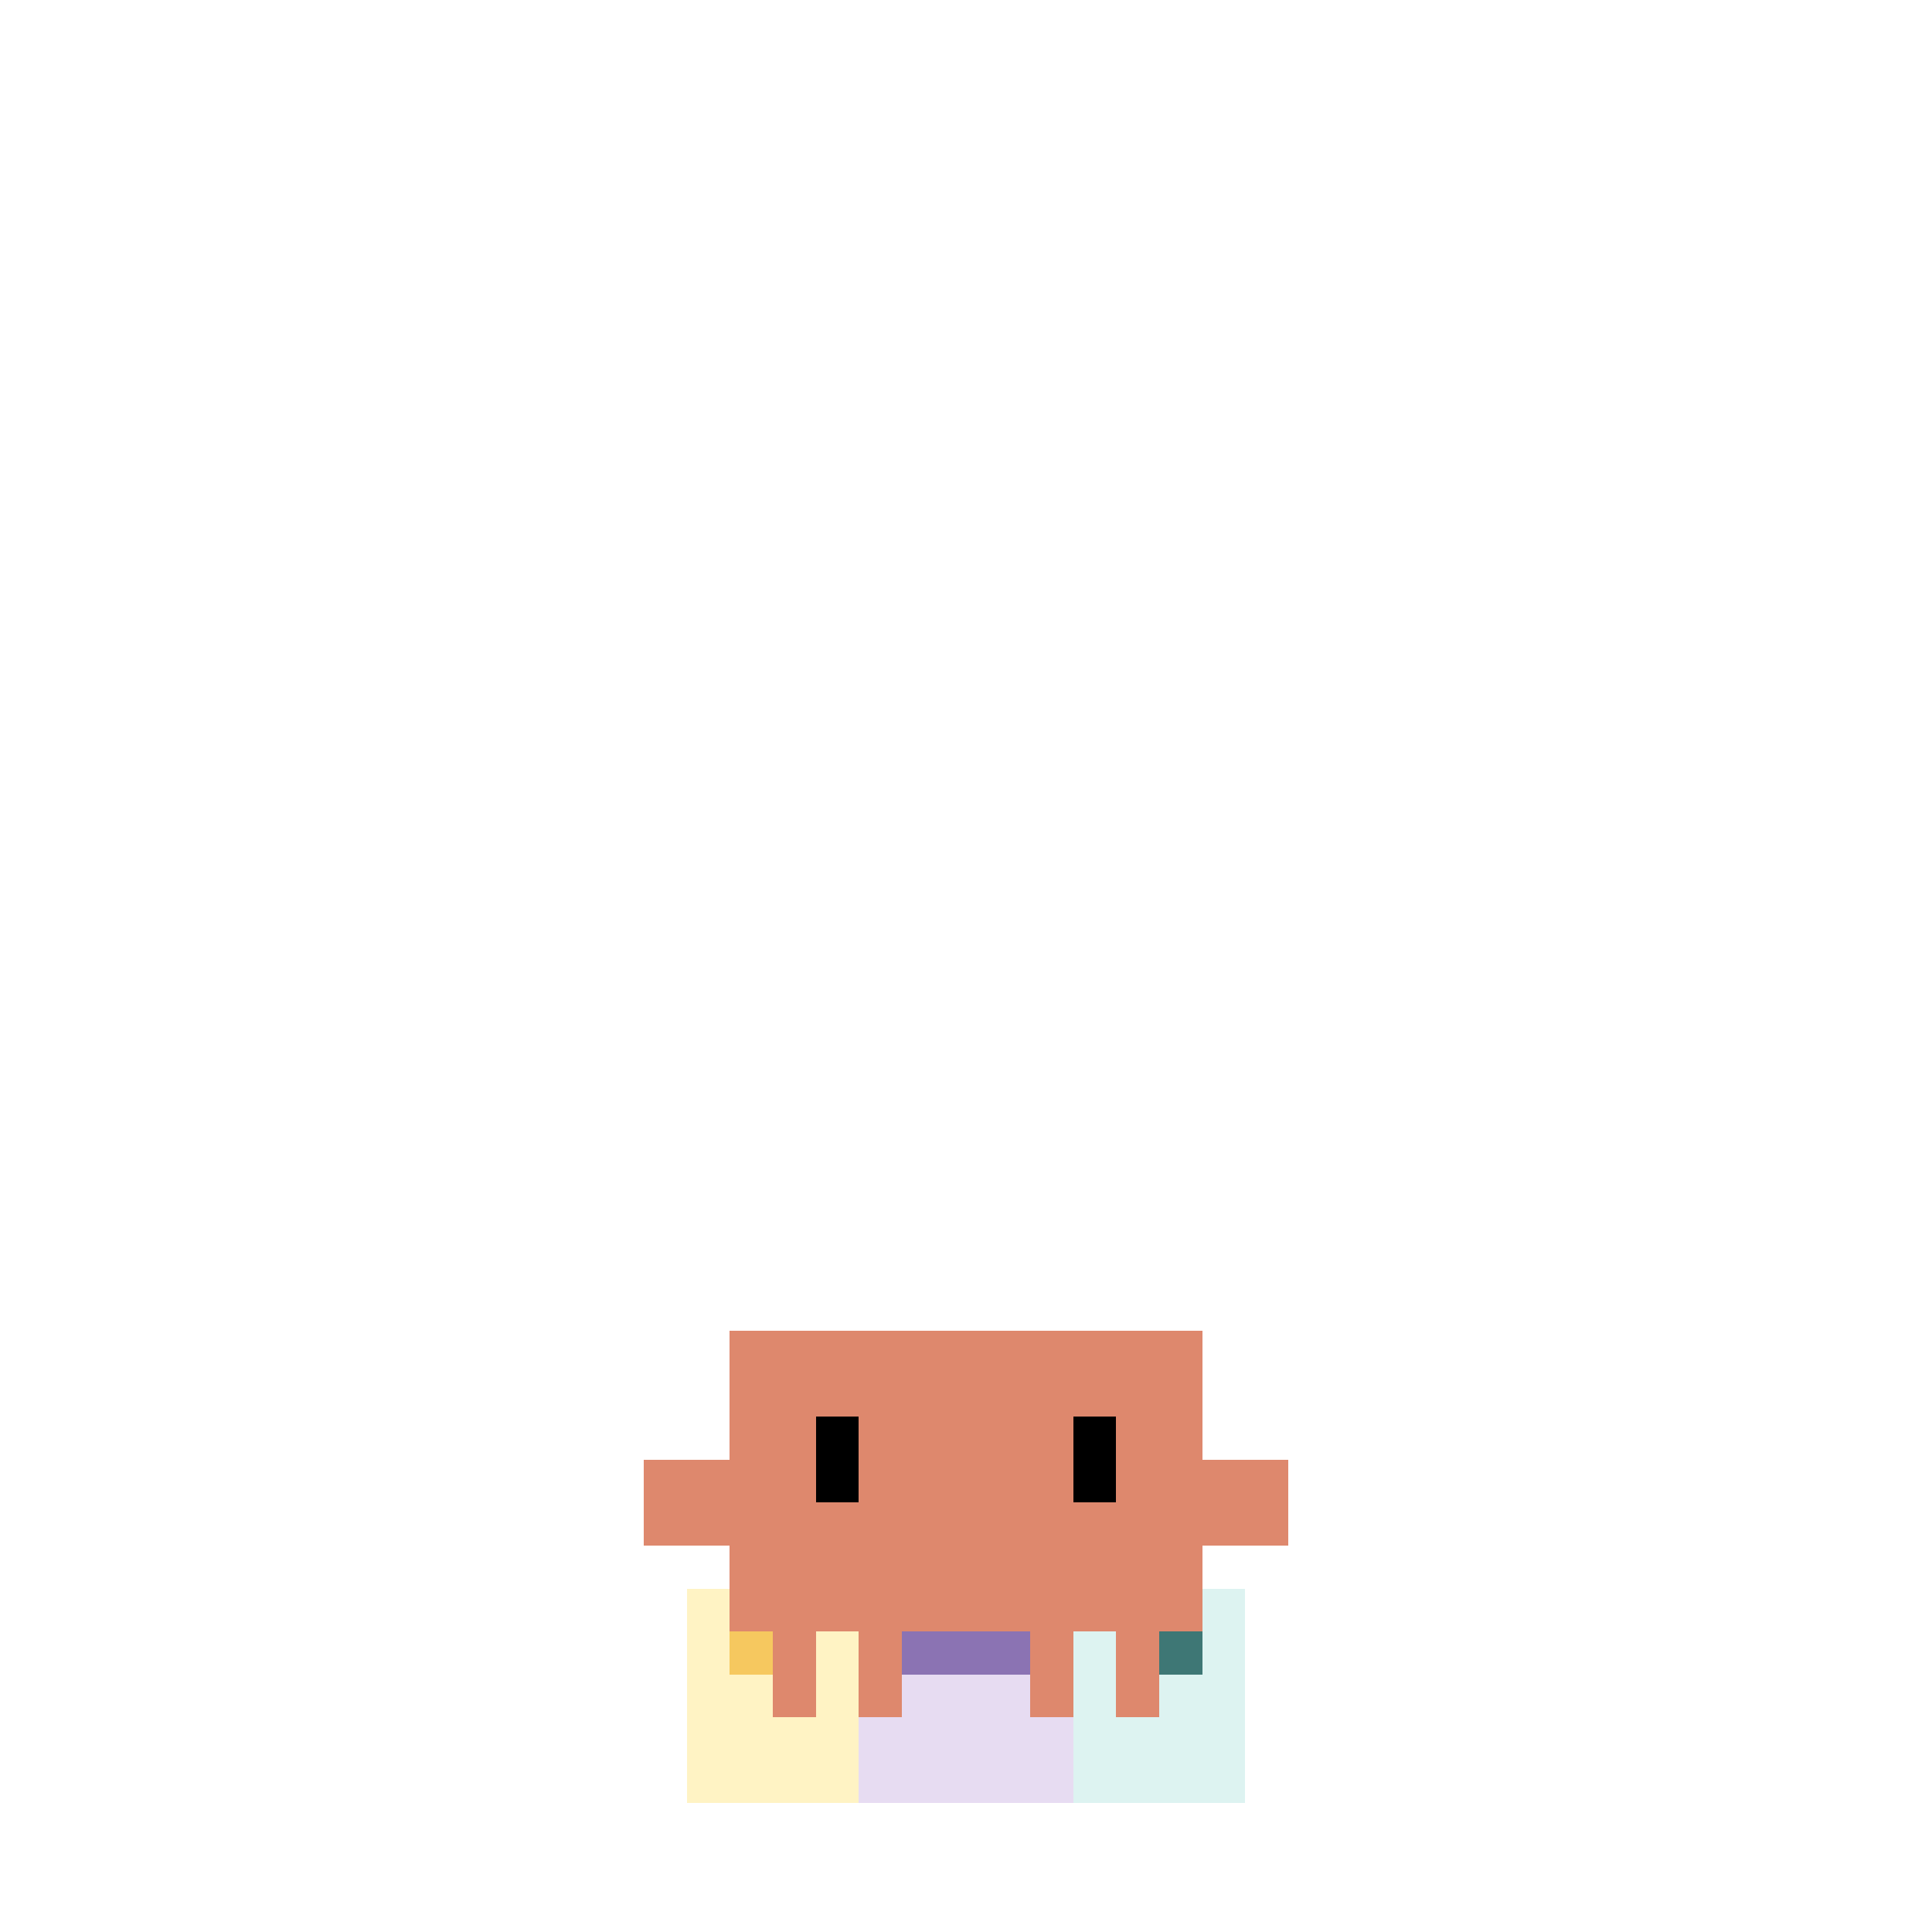
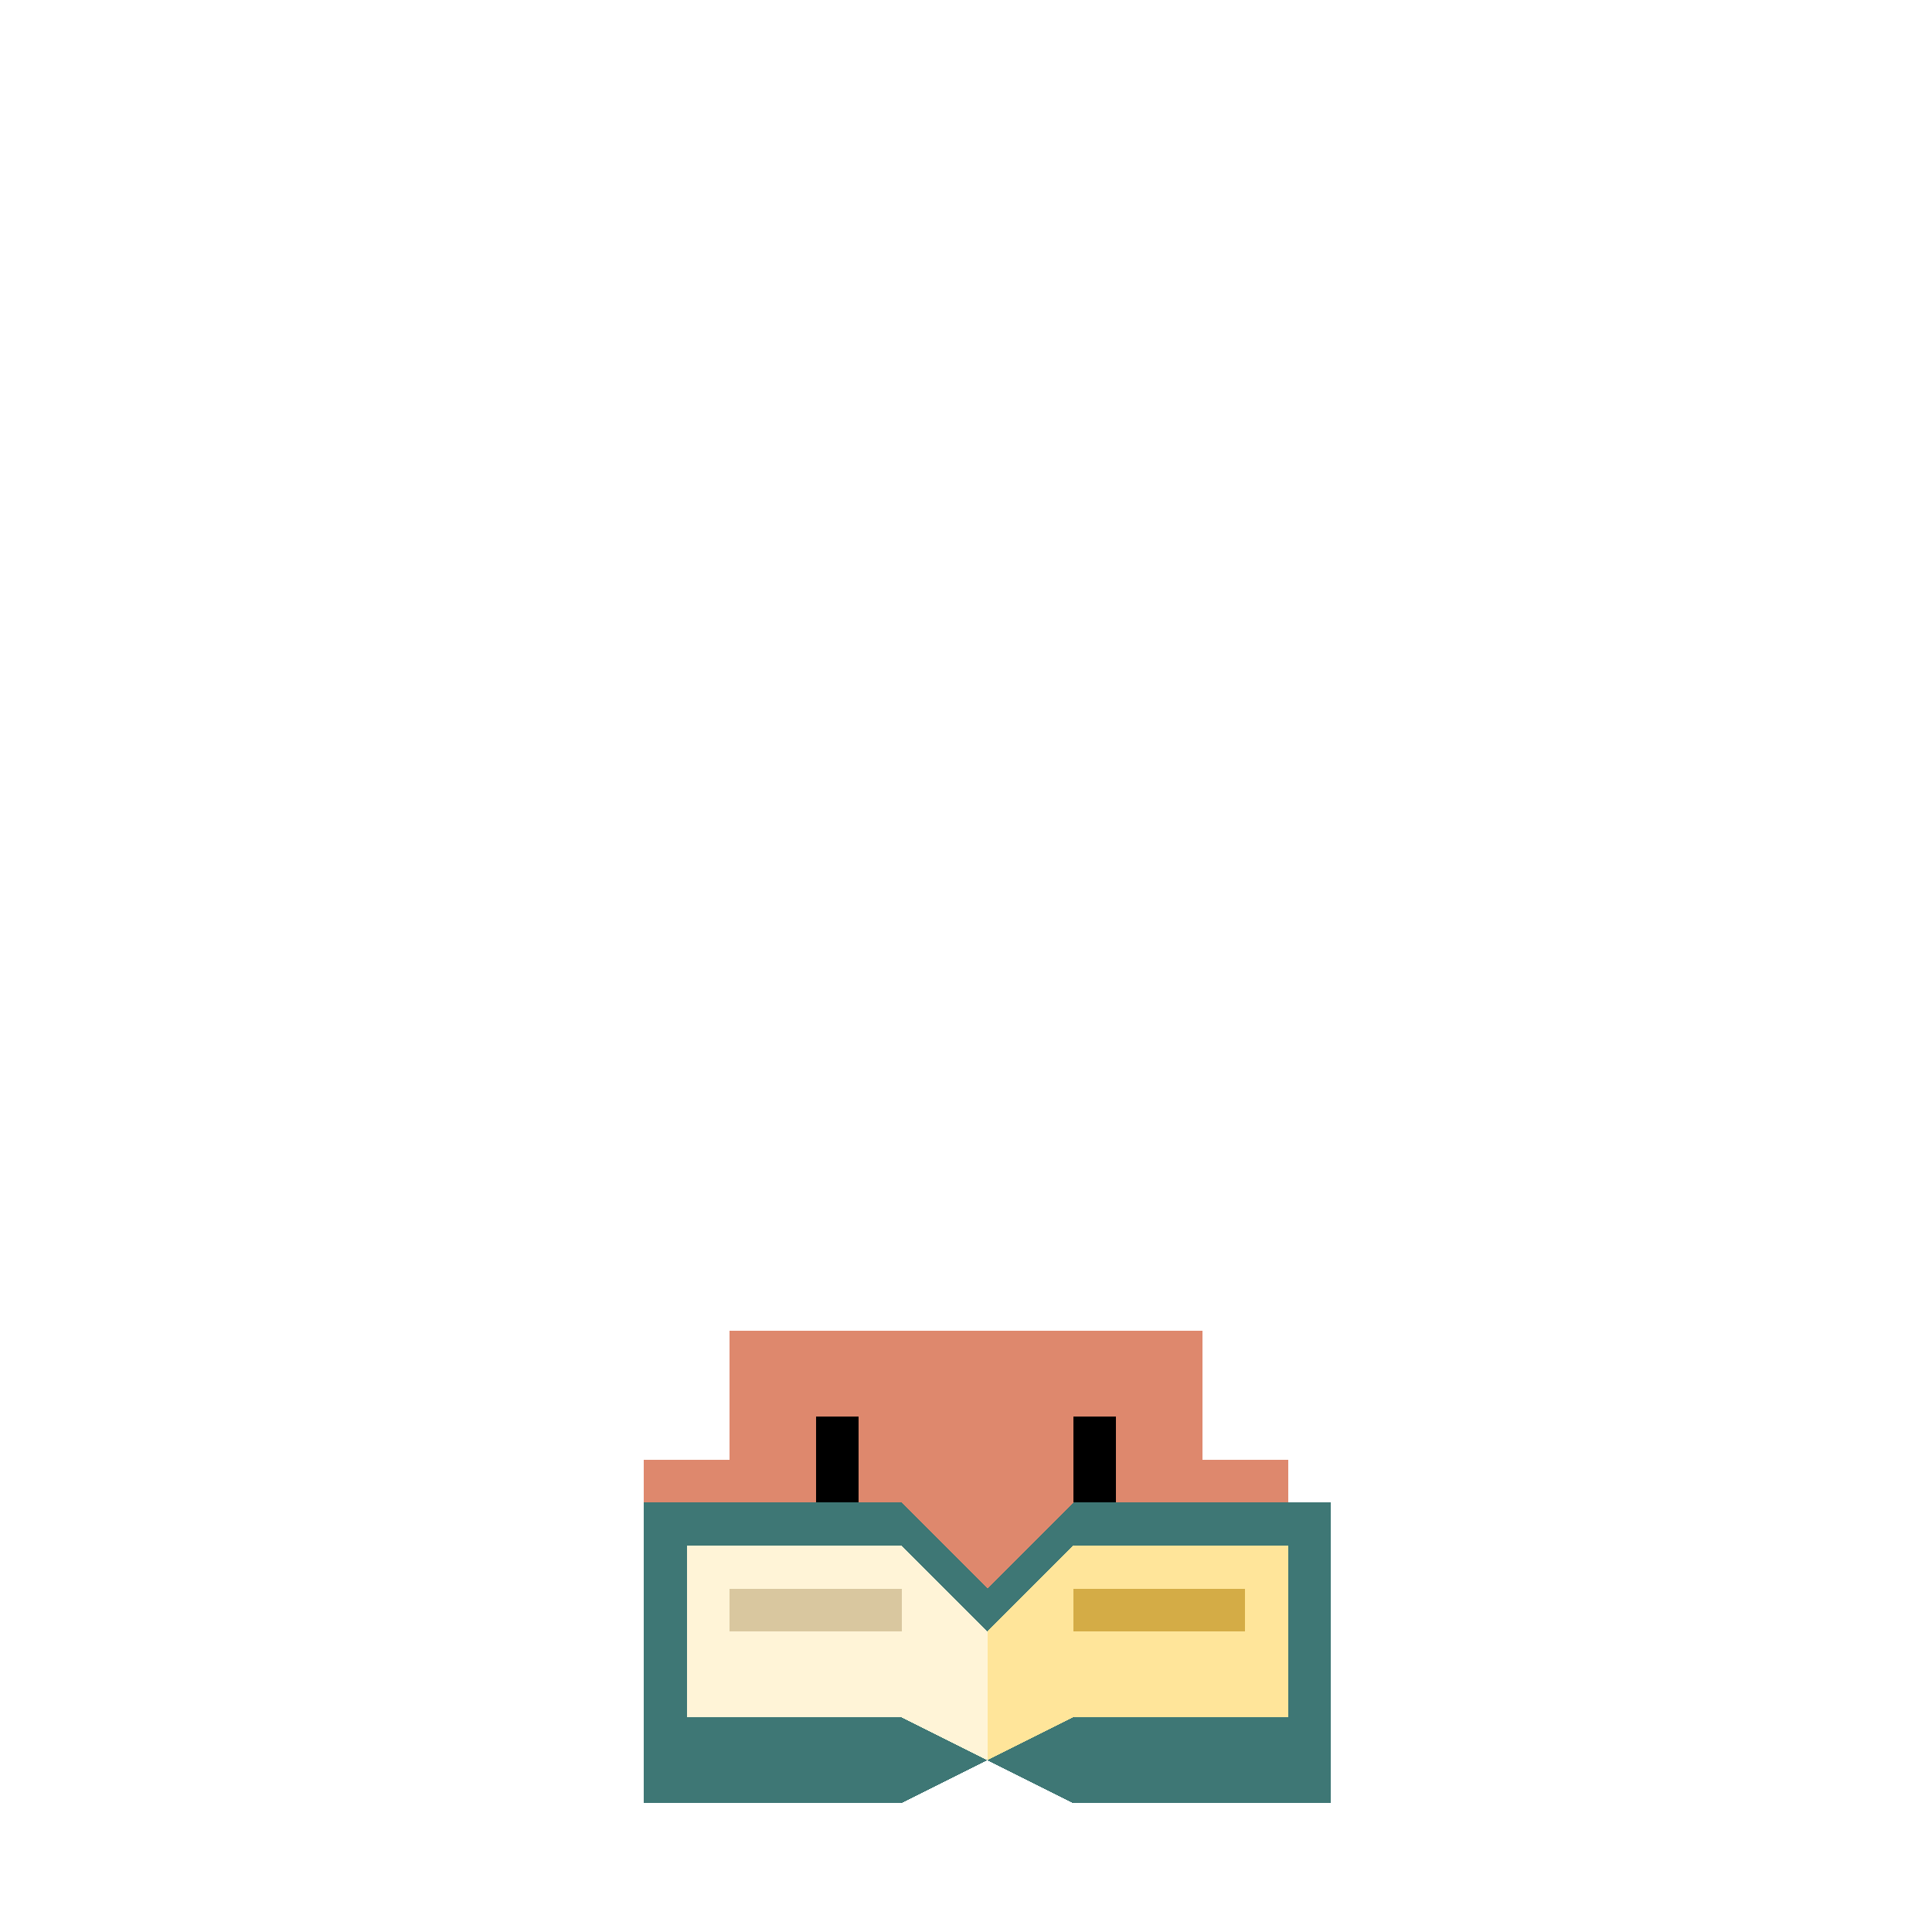
<svg xmlns="http://www.w3.org/2000/svg" class="state-reading" viewBox="-15 -25 45 45" width="500" height="500" shape-rendering="crispEdges">
-   <g class="cards motion">
-     <rect x="1" y="12" width="4" height="5" fill="#FFF3C4" />
-     <rect x="5" y="11" width="5" height="6" fill="#E7DCF2" />
-     <rect x="10" y="12" width="4" height="5" fill="#DDF3F1" />
-     <rect x="2" y="13" width="2" height="1" fill="#F6C85F" />
-     <rect x="6" y="13" width="3" height="1" fill="#8B73B3" />
-     <rect x="11" y="13" width="2" height="1" fill="#3E7775" />
-   </g>
  <g class="actor motion">
    <g fill="#DE886D">
      <rect id="outer-left-leg" x="3" y="13" width="1" height="2" />
      <rect id="inner-left-leg" x="5" y="13" width="1" height="2" />
      <rect id="inner-right-leg" x="9" y="13" width="1" height="2" />
      <rect id="outer-right-leg" x="11" y="13" width="1" height="2" />
      <rect id="torso" x="2" y="6" width="11" height="7" />
      <g class="left-claw motion">
        <rect id="left-arm" x="0" y="9" width="2" height="2" />
      </g>
      <g class="right-claw motion">
        <rect id="right-arm" x="13" y="9" width="2" height="2" />
      </g>
    </g>
-     <g class="eyes motion blink" fill="#000000">
+     <g class="eyes motion blink" fill="#000">
      <rect id="left-eye" x="4" y="8" width="1" height="2" />
      <rect id="right-eye" x="10" y="8" width="1" height="2" />
    </g>
  </g>
+   <g class="book motion">
+     <path d="M0 10H6L8 12L10 10H16V17H10L8 16L6 17H0Z" fill="#3E7775" />
+     <path d="M1 11H6L8 13V16L6 15H1Z" fill="#FFF4D7" />
+     <path d="M8 13L10 11H15V15H10L8 16Z" fill="#FFF4D7" />
+     <rect x="2" y="12" width="4" height="1" fill="#D9C79F" />
+     <rect x="10" y="12" width="4" height="1" fill="#D9C79F" />
+     <g class="page motion">
+       <path d="M8 13L10 11H15V15H10L8 16Z" fill="#FFE59A" />
+       <rect x="10" y="12" width="4" height="1" fill="#D4AC46" />
+     </g>
+   </g>
</svg>
